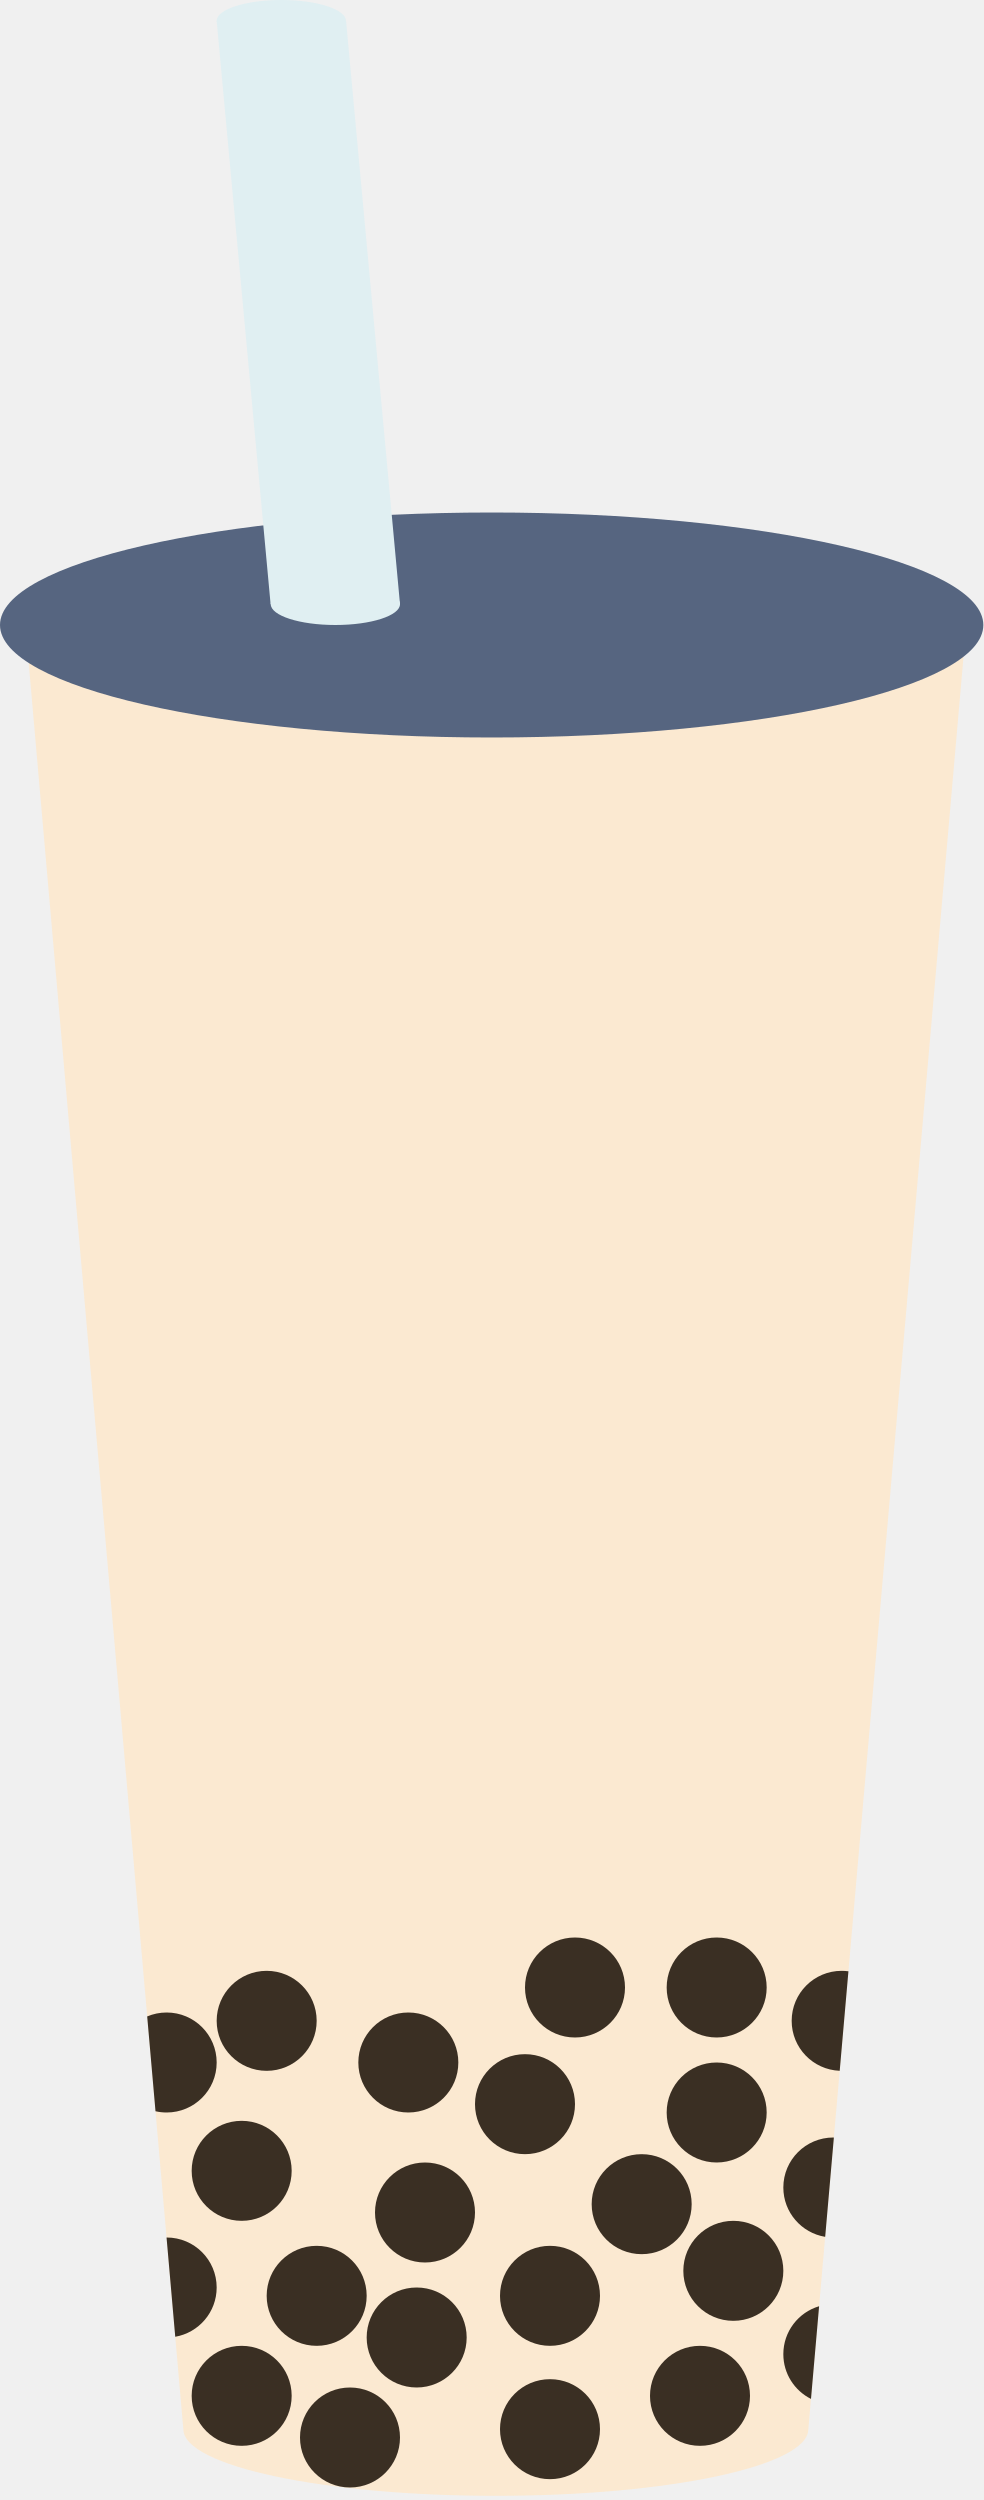
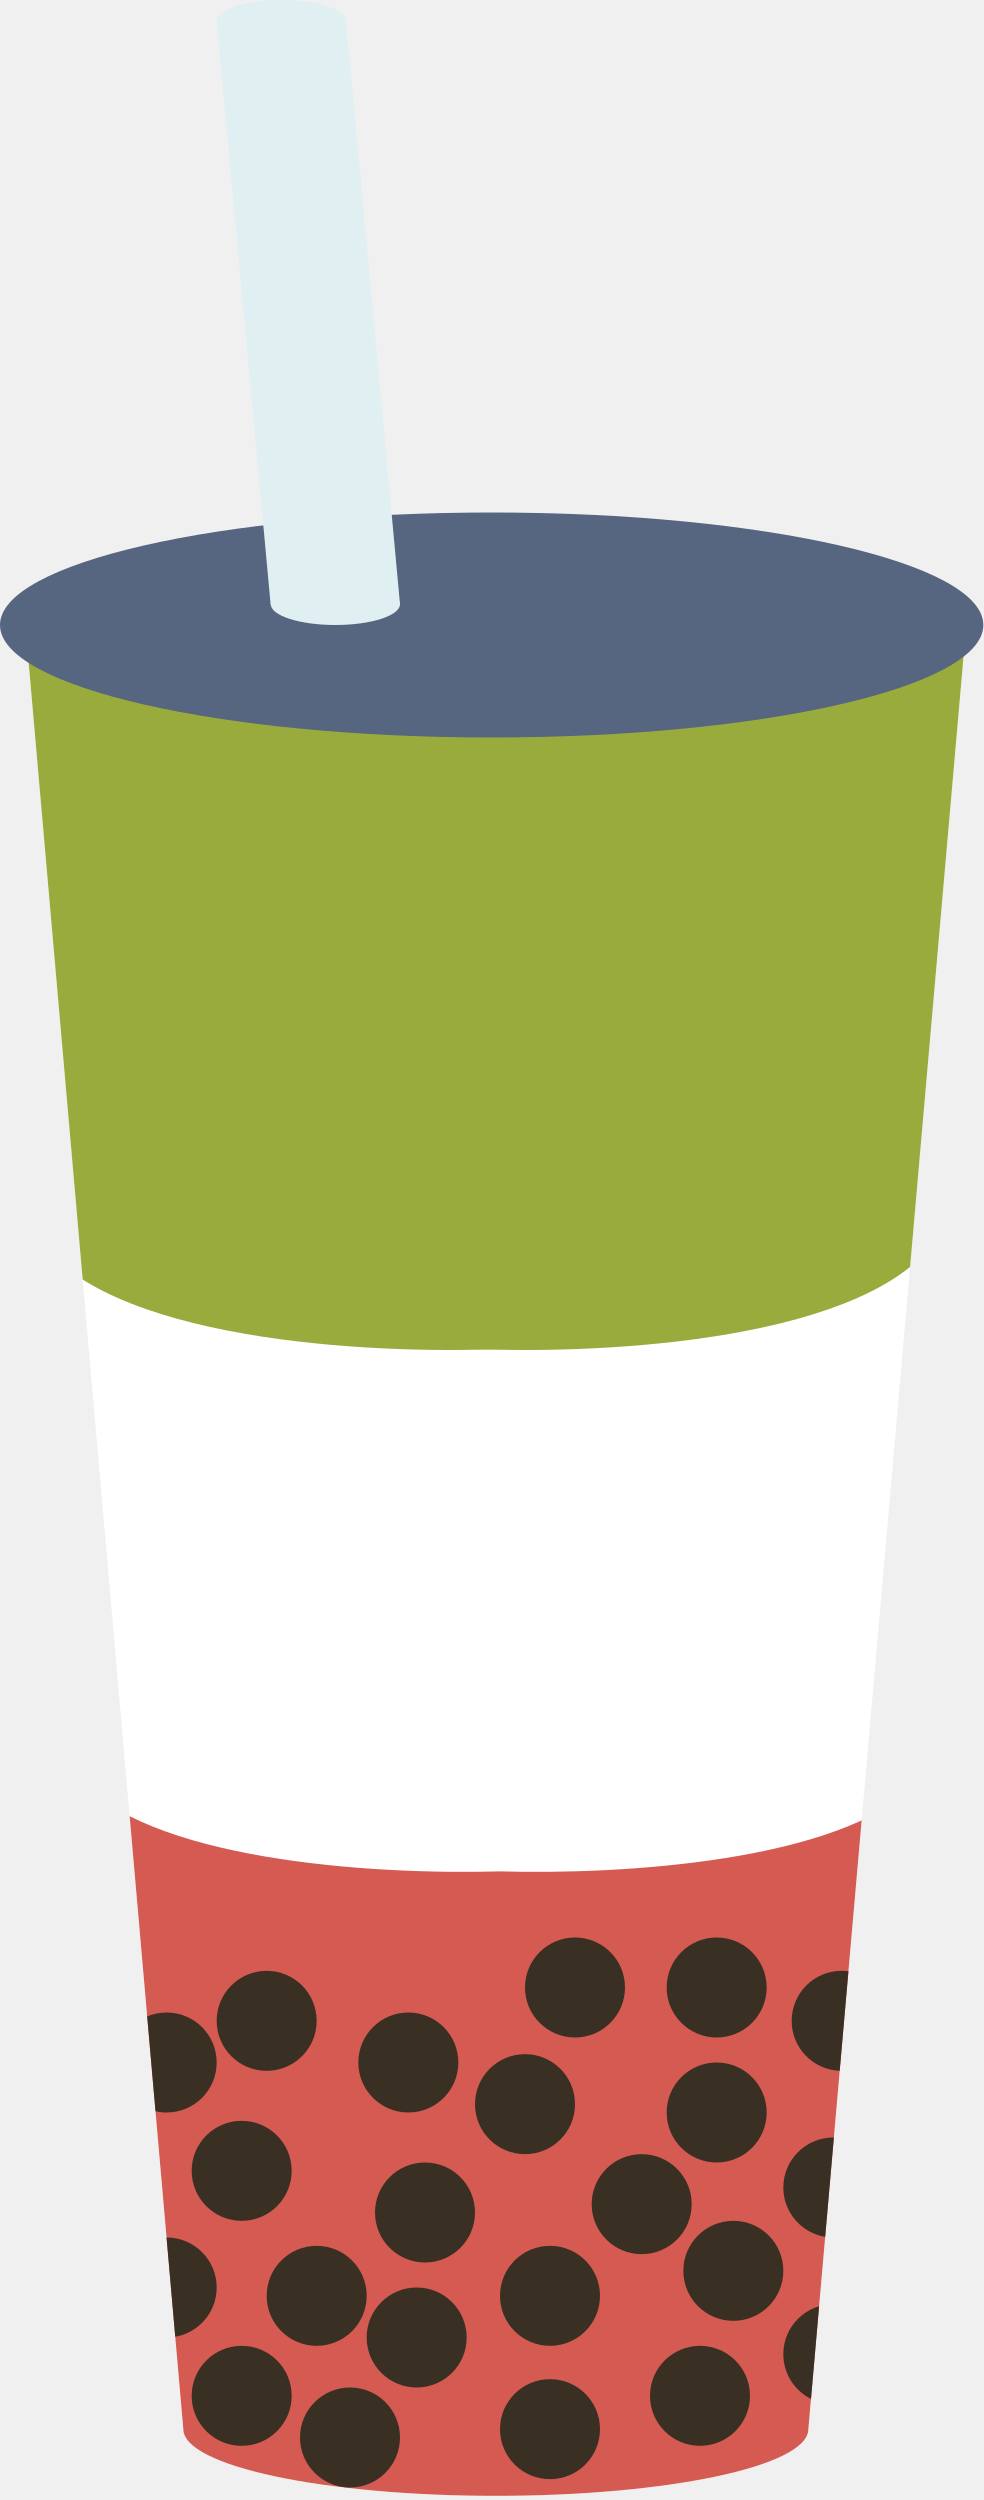
<svg xmlns="http://www.w3.org/2000/svg" width="118" height="300" viewBox="0 0 118 300" fill="none">
-   <path fill-rule="evenodd" clip-rule="evenodd" d="M3 74.5H22H97H116L97 291.5C97 295.918 80.211 299.5 59.5 299.5C38.789 299.5 22 295.918 22 291.5L3 74.5Z" fill="#FBE9D1" />
-   <path fill-rule="evenodd" clip-rule="evenodd" d="M18.66 253.35L17.663 241.972C18.382 241.668 19.171 241.5 20 241.5C23.314 241.5 26 244.186 26 247.5C26 250.814 23.314 253.5 20 253.5C19.539 253.5 19.091 253.448 18.66 253.35ZM21.029 280.412L19.986 268.5C19.991 268.5 19.995 268.5 20 268.5C23.314 268.5 26 271.186 26 274.5C26 277.463 23.852 279.924 21.029 280.412ZM98.292 276.747L97.318 287.869C95.351 286.884 94 284.85 94 282.5C94 279.78 95.81 277.482 98.292 276.747ZM100.064 256.5L99.021 268.421C96.173 267.953 94 265.48 94 262.5C94 259.186 96.686 256.5 100 256.5C100.021 256.5 100.043 256.5 100.064 256.5ZM101.811 236.554L100.765 248.495C97.56 248.372 95 245.735 95 242.5C95 239.186 97.686 236.5 101 236.5C101.275 236.5 101.546 236.519 101.811 236.554Z" fill="#3A2F23" />
+   <path d="M3 74.5H116L97 291.5C97 295.918 80.211 299.5 59.5 299.5C38.789 299.5 22 295.918 22 291.5L3 74.5Z" fill="white" />
+   <mask id="mask0_645_278" style="mask-type:alpha" maskUnits="userSpaceOnUse" x="3" y="74" width="113" height="226">
+     <path d="M3 74.5H116L97 291.5C97 295.918 80.211 299.5 59.5 299.5C38.789 299.5 22 295.918 22 291.5L3 74.5Z" fill="white" />
+   </mask>
+   <g mask="url(#mask0_645_278)">
+     <rect x="-22" y="232" width="158" height="124" fill="#D45A52" />
+     <path d="M62.743 232.375H9C17.895 243.411 48.535 244.593 62.743 243.805V232.375Z" fill="#D45A52" />
+     <path d="M56.257 232.375H110C101.105 243.411 70.465 244.593 56.257 243.805V232.375Z" fill="#D45A52" />
+     <path d="M110 214.101V232.375H9V213C17.349 223.256 44.665 225.002 60 224.565C74.769 224.986 100.652 223.382 110 214.101Z" fill="#D45A52" />
+     <rect x="-19" y="37" width="158" height="113" fill="#9AAB3D" />
+     <path d="M61.936 149.25H5C14.424 161.354 46.884 162.65 61.936 161.786V149.25Z" fill="#9AAB3D" />
+     <path d="M55.064 149.25H112C102.576 161.354 70.116 162.65 55.064 161.786V149.25Z" fill="#9AAB3D" />
+     <path d="M112 129.207V149.25H5V128C13.845 139.249 42.784 141.163 59.03 140.684C74.676 141.146 102.096 139.387 112 129.207Z" fill="#9AAB3D" />
+   </g>
  <circle cx="29" cy="287.5" r="6" fill="#3A2F23" />
  <circle cx="29" cy="260.5" r="6" fill="#3A2F23" />
  <circle cx="38" cy="275.5" r="6" fill="#3A2F23" />
  <circle cx="32" cy="242.5" r="6" fill="#3A2F23" />
  <circle cx="42" cy="292.5" r="6" fill="#3A2F23" />
  <circle cx="50" cy="280.5" r="6" fill="#3A2F23" />
  <circle cx="51" cy="265.5" r="6" fill="#3A2F23" />
  <circle cx="66" cy="291.5" r="6" fill="#3A2F23" />
  <path d="M69 252.5C69 255.814 66.314 258.5 63 258.5C59.686 258.5 57 255.814 57 252.5C57 249.186 59.686 246.5 63 246.5C66.314 246.5 69 249.186 69 252.5Z" fill="#3A2F23" />
  <circle cx="49" cy="247.5" r="6" fill="#3A2F23" />
  <circle cx="66" cy="275.5" r="6" fill="#3A2F23" />
  <circle cx="86" cy="253.5" r="6" fill="#3A2F23" />
  <circle cx="69" cy="238.5" r="6" fill="#3A2F23" />
  <circle cx="84" cy="287.5" r="6" fill="#3A2F23" />
  <circle cx="88" cy="272.5" r="6" fill="#3A2F23" />
  <circle cx="77" cy="264.5" r="6" fill="#3A2F23" />
  <circle cx="86" cy="238.5" r="6" fill="#3A2F23" />
+   <path fill-rule="evenodd" clip-rule="evenodd" d="M18.66 253.35L17.663 241.972C18.381 241.668 19.171 241.5 20 241.5C23.314 241.5 26 244.186 26 247.5C26 250.814 23.314 253.5 20 253.5C19.539 253.5 19.09 253.448 18.66 253.35ZM21.029 280.412L19.986 268.5C19.991 268.5 19.995 268.5 20 268.5C23.314 268.5 26 271.186 26 274.5C26 277.463 23.852 279.924 21.029 280.412ZM98.292 276.747L97.318 287.869C95.35 286.884 94 284.85 94 282.5C94 279.78 95.81 277.482 98.292 276.747ZM100.064 256.5L99.021 268.421C96.173 267.953 94 265.48 94 262.5C94 259.186 96.686 256.5 100 256.5C100.021 256.5 100.043 256.5 100.064 256.5ZM101.811 236.554L100.765 248.495C97.56 248.372 95 245.735 95 242.5C95 239.186 97.686 236.5 101 236.5C101.275 236.5 101.546 236.519 101.811 236.554Z" fill="#3A2F23" />
  <ellipse cx="59" cy="75" rx="59" ry="13.5" fill="#566580" />
  <path d="M41.529 2.5H26L32.471 72.5H48L41.529 2.5Z" fill="#E0EFF2" />
  <ellipse cx="40.245" cy="72.5" rx="7.755" ry="2.5" fill="#E0EFF2" />
  <ellipse cx="33.755" cy="2.5" rx="7.755" ry="2.5" fill="#E0EFF2" />
</svg>
